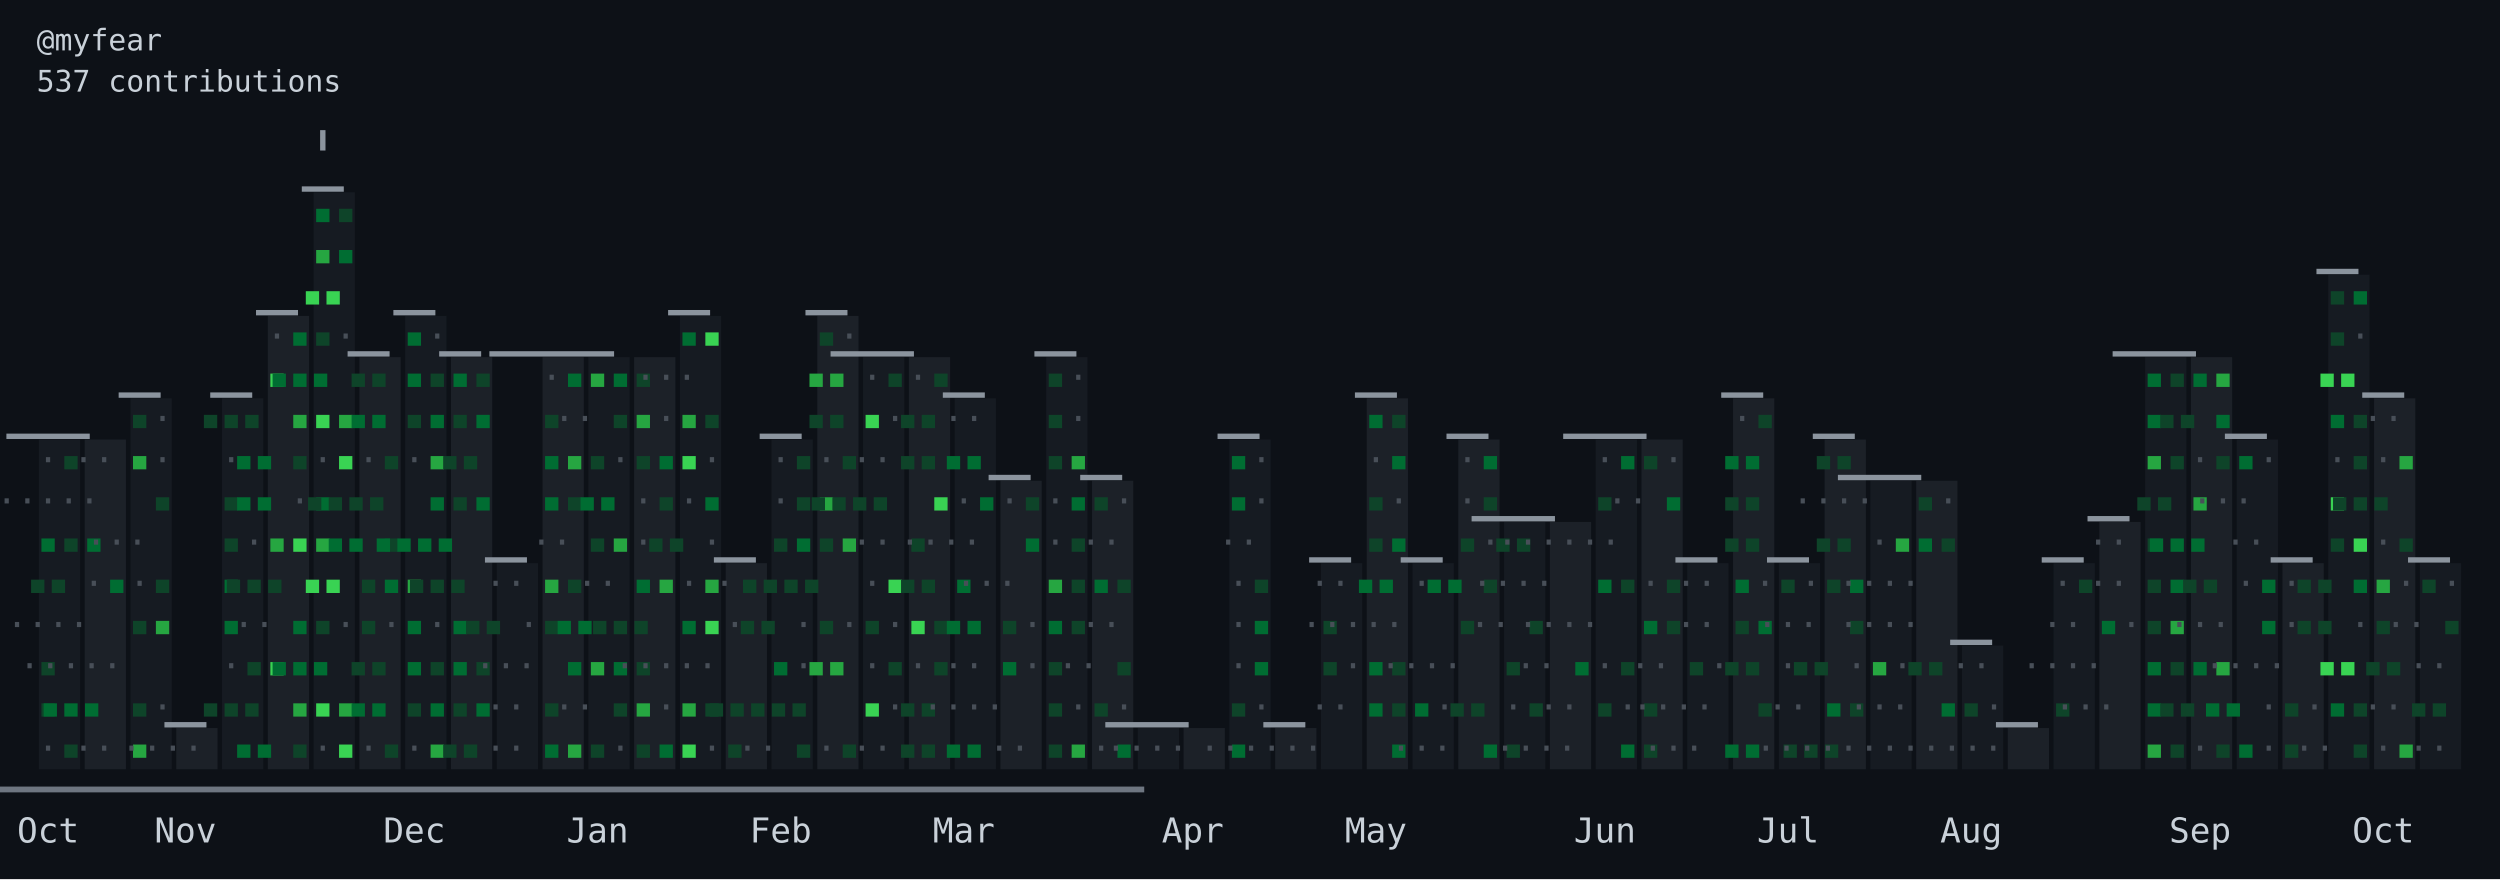
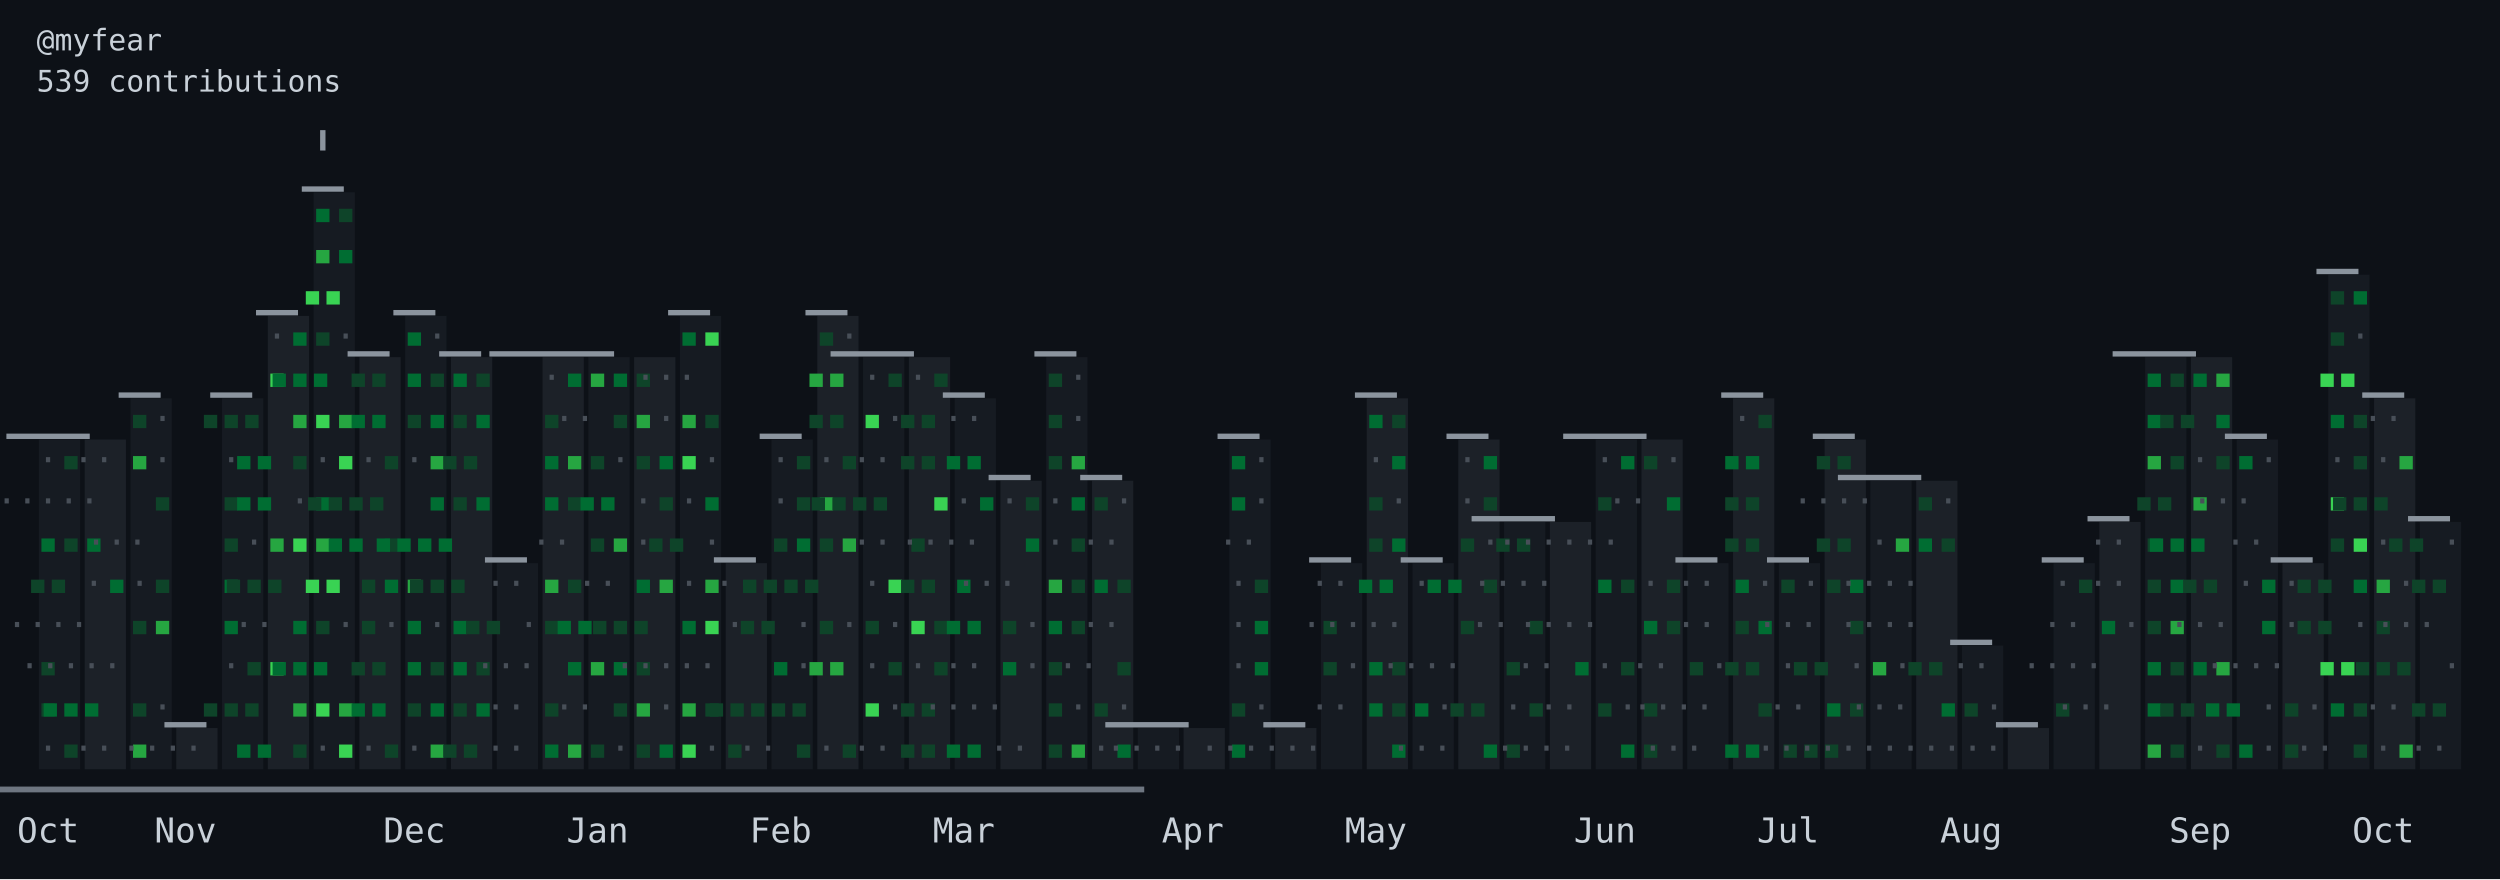
<svg xmlns="http://www.w3.org/2000/svg" width="1092" height="384" viewBox="0 0 1092 384" role="img" aria-labelledby="title desc">
  <rect width="100%" height="100%" fill="#0d1117" />
  <g font-family="ui-monospace, 'SF Mono', Menlo, Consolas, 'DejaVu Sans Mono', monospace" font-size="13" fill="#c9d1d9">
    <text x="16" y="22">@myfear</text>
-     <text x="16" y="40">537 contributions</text>
+     <text x="16" y="40">539 contributions</text>
  </g>
  <rect x="137" y="84" width="18" height="252" fill="#161b22" />
  <rect x="1017" y="120" width="18" height="216" fill="#161b22" />
  <rect x="117" y="138" width="18" height="198" fill="#1c2128" />
  <rect x="177" y="138" width="18" height="198" fill="#161b22" />
  <rect x="297" y="138" width="18" height="198" fill="#161b22" />
  <rect x="357" y="138" width="18" height="198" fill="#1c2128" />
  <rect x="157" y="156" width="18" height="180" fill="#1c2128" />
  <rect x="197" y="156" width="18" height="180" fill="#1c2128" />
  <rect x="237" y="156" width="18" height="180" fill="#1c2128" />
  <rect x="257" y="156" width="18" height="180" fill="#161b22" />
  <rect x="277" y="156" width="18" height="180" fill="#1c2128" />
  <rect x="377" y="156" width="18" height="180" fill="#161b22" />
  <rect x="397" y="156" width="18" height="180" fill="#1c2128" />
  <rect x="457" y="156" width="18" height="180" fill="#161b22" />
  <rect x="937" y="156" width="18" height="180" fill="#161b22" />
  <rect x="957" y="156" width="18" height="180" fill="#1c2128" />
  <rect x="57" y="174" width="18" height="162" fill="#161b22" />
  <rect x="97" y="174" width="18" height="162" fill="#161b22" />
  <rect x="417" y="174" width="18" height="162" fill="#161b22" />
  <rect x="597" y="174" width="18" height="162" fill="#1c2128" />
  <rect x="757" y="174" width="18" height="162" fill="#1c2128" />
  <rect x="1037" y="174" width="18" height="162" fill="#1c2128" />
  <rect x="17" y="192" width="18" height="144" fill="#161b22" />
  <rect x="37" y="192" width="18" height="144" fill="#1c2128" />
  <rect x="337" y="192" width="18" height="144" fill="#161b22" />
  <rect x="537" y="192" width="18" height="144" fill="#161b22" />
  <rect x="637" y="192" width="18" height="144" fill="#1c2128" />
  <rect x="697" y="192" width="18" height="144" fill="#161b22" />
  <rect x="717" y="192" width="18" height="144" fill="#1c2128" />
  <rect x="797" y="192" width="18" height="144" fill="#1c2128" />
  <rect x="977" y="192" width="18" height="144" fill="#161b22" />
  <rect x="437" y="210" width="18" height="126" fill="#1c2128" />
  <rect x="477" y="210" width="18" height="126" fill="#1c2128" />
  <rect x="817" y="210" width="18" height="126" fill="#161b22" />
  <rect x="837" y="210" width="18" height="126" fill="#1c2128" />
  <rect x="657" y="228" width="18" height="108" fill="#161b22" />
  <rect x="677" y="228" width="18" height="108" fill="#1c2128" />
  <rect x="917" y="228" width="18" height="108" fill="#1c2128" />
+   <rect x="1057" y="228" width="18" height="108" fill="#161b22" />
  <rect x="217" y="246" width="18" height="90" fill="#161b22" />
  <rect x="317" y="246" width="18" height="90" fill="#1c2128" />
  <rect x="577" y="246" width="18" height="90" fill="#161b22" />
  <rect x="617" y="246" width="18" height="90" fill="#161b22" />
  <rect x="737" y="246" width="18" height="90" fill="#161b22" />
  <rect x="777" y="246" width="18" height="90" fill="#161b22" />
  <rect x="897" y="246" width="18" height="90" fill="#161b22" />
  <rect x="997" y="246" width="18" height="90" fill="#1c2128" />
-   <rect x="1057" y="246" width="18" height="90" fill="#161b22" />
  <rect x="857" y="282" width="18" height="54" fill="#161b22" />
  <rect x="77" y="318" width="18" height="18" fill="#1c2128" />
  <rect x="497" y="318" width="18" height="18" fill="#161b22" />
  <rect x="517" y="318" width="18" height="18" fill="#1c2128" />
  <rect x="557" y="318" width="18" height="18" fill="#1c2128" />
  <rect x="877" y="318" width="18" height="18" fill="#1c2128" />
  <g font-family="ui-monospace, 'SF Mono', Menlo, Consolas, 'DejaVu Sans Mono', monospace" font-size="15" text-anchor="middle">
    <text x="141" y="62" fill="#8b949e">╻</text>
    <text x="141 151" y="80" fill="#8b949e">▁▁</text>
    <text x="141" y="98" fill="#006d32">▪</text>
    <text x="151" y="98" fill="#0e4429">▪</text>
    <text x="141" y="116" fill="#26a641">▪</text>
    <text x="151" y="116" fill="#006d32">▪</text>
    <text x="1021 1031" y="116" fill="#8b949e">▁▁</text>
    <text x="121 131" y="134" fill="#8b949e">▁▁</text>
    <text x="141 151" y="134" fill="#39d353">▪▪</text>
    <text x="181 191" y="134" fill="#8b949e">▁▁</text>
    <text x="301 311" y="134" fill="#8b949e">▁▁</text>
    <text x="361 371" y="134" fill="#8b949e">▁▁</text>
    <text x="1021" y="134" fill="#0e4429">▪</text>
    <text x="1031" y="134" fill="#006d32">▪</text>
    <text x="121" y="152" fill="#484f58">·</text>
    <text x="131" y="152" fill="#006d32">▪</text>
    <text x="141" y="152" fill="#0e4429">▪</text>
    <text x="151" y="152" fill="#484f58">·</text>
    <text x="161 171" y="152" fill="#8b949e">▁▁</text>
    <text x="181" y="152" fill="#006d32">▪</text>
    <text x="191" y="152" fill="#484f58">·</text>
    <text x="201 211" y="152" fill="#8b949e">▁▁</text>
    <text x="241 251 261 271 281 291" y="152" fill="#8b949e">▁▁▁▁▁▁</text>
    <text x="301" y="152" fill="#006d32">▪</text>
    <text x="311" y="152" fill="#39d353">▪</text>
    <text x="361" y="152" fill="#0e4429">▪</text>
    <text x="371" y="152" fill="#484f58">·</text>
    <text x="381 391 401 411" y="152" fill="#8b949e">▁▁▁▁</text>
    <text x="461 471" y="152" fill="#8b949e">▁▁</text>
    <text x="941 951 961 971" y="152" fill="#8b949e">▁▁▁▁</text>
    <text x="1021" y="152" fill="#0e4429">▪</text>
    <text x="1031" y="152" fill="#484f58">·</text>
    <text x="61 71" y="170" fill="#8b949e">▁▁</text>
    <text x="101 111" y="170" fill="#8b949e">▁▁</text>
    <text x="121" y="170" fill="#39d353">▪</text>
    <text x="131 141 151" y="170" fill="#006d32">▪▪▪</text>
    <text x="161 171" y="170" fill="#0e4429">▪▪</text>
    <text x="181" y="170" fill="#006d32">▪</text>
    <text x="191" y="170" fill="#0e4429">▪</text>
    <text x="201" y="170" fill="#006d32">▪</text>
    <text x="211" y="170" fill="#0e4429">▪</text>
    <text x="241" y="170" fill="#484f58">·</text>
    <text x="251" y="170" fill="#006d32">▪</text>
    <text x="261" y="170" fill="#26a641">▪</text>
    <text x="271" y="170" fill="#006d32">▪</text>
    <text x="281" y="170" fill="#0e4429">▪</text>
    <text x="291 301 311" y="170" fill="#484f58">···</text>
    <text x="361 371" y="170" fill="#26a641">▪▪</text>
    <text x="381" y="170" fill="#484f58">·</text>
    <text x="391" y="170" fill="#0e4429">▪</text>
    <text x="401" y="170" fill="#484f58">·</text>
    <text x="411" y="170" fill="#0e4429">▪</text>
    <text x="421 431" y="170" fill="#8b949e">▁▁</text>
    <text x="461" y="170" fill="#0e4429">▪</text>
    <text x="471" y="170" fill="#484f58">·</text>
    <text x="601 611" y="170" fill="#8b949e">▁▁</text>
    <text x="761 771" y="170" fill="#8b949e">▁▁</text>
    <text x="941" y="170" fill="#006d32">▪</text>
    <text x="951" y="170" fill="#0e4429">▪</text>
    <text x="961" y="170" fill="#006d32">▪</text>
    <text x="971" y="170" fill="#26a641">▪</text>
    <text x="1021 1031" y="170" fill="#39d353">▪▪</text>
    <text x="1041 1051" y="170" fill="#8b949e">▁▁</text>
    <text x="21 31 41 51" y="188" fill="#8b949e">▁▁▁▁</text>
    <text x="61" y="188" fill="#0e4429">▪</text>
    <text x="71" y="188" fill="#484f58">·</text>
    <text x="101 111 121" y="188" fill="#0e4429">▪▪▪</text>
    <text x="131" y="188" fill="#26a641">▪</text>
    <text x="141" y="188" fill="#39d353">▪</text>
    <text x="151" y="188" fill="#26a641">▪</text>
    <text x="161 171" y="188" fill="#006d32">▪▪</text>
    <text x="181" y="188" fill="#0e4429">▪</text>
    <text x="191" y="188" fill="#006d32">▪</text>
    <text x="201" y="188" fill="#0e4429">▪</text>
    <text x="211" y="188" fill="#006d32">▪</text>
    <text x="241" y="188" fill="#0e4429">▪</text>
    <text x="251 261" y="188" fill="#484f58">··</text>
    <text x="271" y="188" fill="#0e4429">▪</text>
    <text x="281" y="188" fill="#26a641">▪</text>
    <text x="291" y="188" fill="#484f58">·</text>
    <text x="301" y="188" fill="#26a641">▪</text>
    <text x="311" y="188" fill="#0e4429">▪</text>
    <text x="341 351" y="188" fill="#8b949e">▁▁</text>
    <text x="361 371" y="188" fill="#0e4429">▪▪</text>
    <text x="381" y="188" fill="#39d353">▪</text>
    <text x="391" y="188" fill="#484f58">·</text>
    <text x="401 411" y="188" fill="#0e4429">▪▪</text>
    <text x="421 431" y="188" fill="#484f58">··</text>
    <text x="461" y="188" fill="#0e4429">▪</text>
    <text x="471" y="188" fill="#484f58">·</text>
    <text x="541 551" y="188" fill="#8b949e">▁▁</text>
    <text x="601" y="188" fill="#006d32">▪</text>
    <text x="611" y="188" fill="#0e4429">▪</text>
    <text x="641 651" y="188" fill="#8b949e">▁▁</text>
    <text x="701 711 721 731" y="188" fill="#8b949e">▁▁▁▁</text>
    <text x="761" y="188" fill="#484f58">·</text>
    <text x="771" y="188" fill="#0e4429">▪</text>
    <text x="801 811" y="188" fill="#8b949e">▁▁</text>
    <text x="941" y="188" fill="#006d32">▪</text>
    <text x="951 961" y="188" fill="#0e4429">▪▪</text>
    <text x="971" y="188" fill="#006d32">▪</text>
    <text x="981 991" y="188" fill="#8b949e">▁▁</text>
    <text x="1021" y="188" fill="#006d32">▪</text>
    <text x="1031" y="188" fill="#0e4429">▪</text>
    <text x="1041 1051" y="188" fill="#484f58">··</text>
    <text x="21" y="206" fill="#484f58">·</text>
    <text x="31" y="206" fill="#0e4429">▪</text>
    <text x="41 51" y="206" fill="#484f58">··</text>
    <text x="61" y="206" fill="#26a641">▪</text>
    <text x="71" y="206" fill="#484f58">·</text>
    <text x="101" y="206" fill="#484f58">·</text>
    <text x="111 121" y="206" fill="#006d32">▪▪</text>
    <text x="131" y="206" fill="#0e4429">▪</text>
    <text x="141" y="206" fill="#484f58">·</text>
    <text x="151" y="206" fill="#39d353">▪</text>
    <text x="161" y="206" fill="#484f58">·</text>
    <text x="171" y="206" fill="#0e4429">▪</text>
    <text x="181" y="206" fill="#484f58">·</text>
    <text x="191" y="206" fill="#26a641">▪</text>
    <text x="201 211" y="206" fill="#0e4429">▪▪</text>
    <text x="241" y="206" fill="#006d32">▪</text>
    <text x="251" y="206" fill="#26a641">▪</text>
    <text x="261" y="206" fill="#0e4429">▪</text>
    <text x="271" y="206" fill="#484f58">·</text>
    <text x="281" y="206" fill="#0e4429">▪</text>
    <text x="291" y="206" fill="#006d32">▪</text>
    <text x="301" y="206" fill="#39d353">▪</text>
    <text x="311" y="206" fill="#484f58">·</text>
    <text x="341" y="206" fill="#484f58">·</text>
    <text x="351" y="206" fill="#0e4429">▪</text>
    <text x="361" y="206" fill="#484f58">·</text>
    <text x="371" y="206" fill="#0e4429">▪</text>
    <text x="381 391" y="206" fill="#484f58">··</text>
    <text x="401 411" y="206" fill="#0e4429">▪▪</text>
    <text x="421 431" y="206" fill="#006d32">▪▪</text>
    <text x="441 451" y="206" fill="#8b949e">▁▁</text>
    <text x="461" y="206" fill="#0e4429">▪</text>
    <text x="471" y="206" fill="#26a641">▪</text>
    <text x="481 491" y="206" fill="#8b949e">▁▁</text>
    <text x="541" y="206" fill="#006d32">▪</text>
    <text x="551" y="206" fill="#484f58">·</text>
    <text x="601" y="206" fill="#484f58">·</text>
    <text x="611" y="206" fill="#006d32">▪</text>
    <text x="641" y="206" fill="#484f58">·</text>
    <text x="651" y="206" fill="#006d32">▪</text>
    <text x="701" y="206" fill="#484f58">·</text>
    <text x="711" y="206" fill="#006d32">▪</text>
    <text x="721" y="206" fill="#0e4429">▪</text>
    <text x="731" y="206" fill="#484f58">·</text>
    <text x="761 771" y="206" fill="#006d32">▪▪</text>
    <text x="801 811" y="206" fill="#0e4429">▪▪</text>
    <text x="821 831 841 851" y="206" fill="#8b949e">▁▁▁▁</text>
    <text x="941" y="206" fill="#26a641">▪</text>
    <text x="951" y="206" fill="#0e4429">▪</text>
    <text x="961" y="206" fill="#484f58">·</text>
    <text x="971" y="206" fill="#0e4429">▪</text>
    <text x="981" y="206" fill="#006d32">▪</text>
    <text x="991" y="206" fill="#484f58">·</text>
    <text x="1021" y="206" fill="#484f58">·</text>
    <text x="1031" y="206" fill="#0e4429">▪</text>
    <text x="1041" y="206" fill="#484f58">·</text>
    <text x="1051" y="206" fill="#26a641">▪</text>
    <text x="21 31 41 51 61" y="224" fill="#484f58">·····</text>
    <text x="71" y="224" fill="#0e4429">▪</text>
    <text x="101" y="224" fill="#0e4429">▪</text>
    <text x="111 121" y="224" fill="#006d32">▪▪</text>
    <text x="131" y="224" fill="#484f58">·</text>
    <text x="141" y="224" fill="#006d32">▪</text>
    <text x="151 161 171 181" y="224" fill="#0e4429">▪▪▪▪</text>
    <text x="191" y="224" fill="#006d32">▪</text>
    <text x="201" y="224" fill="#0e4429">▪</text>
    <text x="211" y="224" fill="#006d32">▪</text>
    <text x="241" y="224" fill="#006d32">▪</text>
    <text x="251" y="224" fill="#0e4429">▪</text>
    <text x="261 271" y="224" fill="#006d32">▪▪</text>
    <text x="281" y="224" fill="#484f58">·</text>
    <text x="291" y="224" fill="#0e4429">▪</text>
    <text x="301" y="224" fill="#484f58">·</text>
    <text x="311" y="224" fill="#006d32">▪</text>
    <text x="341" y="224" fill="#484f58">·</text>
    <text x="351" y="224" fill="#0e4429">▪</text>
    <text x="361" y="224" fill="#26a641">▪</text>
    <text x="371 381 391 401" y="224" fill="#0e4429">▪▪▪▪</text>
    <text x="411" y="224" fill="#39d353">▪</text>
    <text x="421" y="224" fill="#484f58">·</text>
    <text x="431" y="224" fill="#006d32">▪</text>
    <text x="441" y="224" fill="#484f58">·</text>
    <text x="451" y="224" fill="#0e4429">▪</text>
    <text x="461" y="224" fill="#484f58">·</text>
    <text x="471" y="224" fill="#006d32">▪</text>
    <text x="481" y="224" fill="#0e4429">▪</text>
    <text x="491" y="224" fill="#484f58">·</text>
    <text x="541" y="224" fill="#006d32">▪</text>
    <text x="551" y="224" fill="#484f58">·</text>
    <text x="601" y="224" fill="#0e4429">▪</text>
    <text x="611" y="224" fill="#484f58">·</text>
    <text x="641" y="224" fill="#484f58">·</text>
    <text x="651" y="224" fill="#0e4429">▪</text>
    <text x="661 671 681 691" y="224" fill="#8b949e">▁▁▁▁</text>
    <text x="701" y="224" fill="#0e4429">▪</text>
    <text x="711 721" y="224" fill="#484f58">··</text>
    <text x="731" y="224" fill="#006d32">▪</text>
    <text x="761 771" y="224" fill="#0e4429">▪▪</text>
    <text x="801 811 821 831" y="224" fill="#484f58">····</text>
    <text x="841" y="224" fill="#0e4429">▪</text>
    <text x="851" y="224" fill="#484f58">·</text>
    <text x="921 931" y="224" fill="#8b949e">▁▁</text>
    <text x="941 951" y="224" fill="#0e4429">▪▪</text>
    <text x="961" y="224" fill="#26a641">▪</text>
    <text x="971 981 991" y="224" fill="#484f58">···</text>
    <text x="1021" y="224" fill="#39d353">▪</text>
    <text x="1031 1041 1051" y="224" fill="#0e4429">▪▪▪</text>
+     <text x="1061 1071" y="224" fill="#8b949e">▁▁</text>
    <text x="21" y="242" fill="#006d32">▪</text>
    <text x="31" y="242" fill="#0e4429">▪</text>
    <text x="41" y="242" fill="#006d32">▪</text>
    <text x="51 61 71" y="242" fill="#484f58">···</text>
    <text x="101" y="242" fill="#0e4429">▪</text>
    <text x="111" y="242" fill="#484f58">·</text>
    <text x="121" y="242" fill="#26a641">▪</text>
    <text x="131" y="242" fill="#39d353">▪</text>
    <text x="141" y="242" fill="#26a641">▪</text>
    <text x="151 161" y="242" fill="#006d32">▪▪</text>
    <text x="171" y="242" fill="#0e4429">▪</text>
    <text x="181 191 201 211" y="242" fill="#006d32">▪▪▪▪</text>
    <text x="221 231" y="242" fill="#8b949e">▁▁</text>
    <text x="241 251" y="242" fill="#484f58">··</text>
    <text x="261" y="242" fill="#0e4429">▪</text>
    <text x="271" y="242" fill="#26a641">▪</text>
    <text x="281" y="242" fill="#484f58">·</text>
    <text x="291 301" y="242" fill="#0e4429">▪▪</text>
    <text x="311" y="242" fill="#484f58">·</text>
    <text x="321 331" y="242" fill="#8b949e">▁▁</text>
    <text x="341" y="242" fill="#0e4429">▪</text>
    <text x="351" y="242" fill="#006d32">▪</text>
    <text x="361" y="242" fill="#0e4429">▪</text>
    <text x="371" y="242" fill="#26a641">▪</text>
    <text x="381 391" y="242" fill="#484f58">··</text>
    <text x="401" y="242" fill="#0e4429">▪</text>
    <text x="411 421 431 441" y="242" fill="#484f58">····</text>
    <text x="451" y="242" fill="#006d32">▪</text>
    <text x="461" y="242" fill="#484f58">·</text>
    <text x="471" y="242" fill="#0e4429">▪</text>
    <text x="481 491" y="242" fill="#484f58">··</text>
    <text x="541 551" y="242" fill="#484f58">··</text>
    <text x="581 591" y="242" fill="#8b949e">▁▁</text>
    <text x="601" y="242" fill="#0e4429">▪</text>
    <text x="611" y="242" fill="#006d32">▪</text>
    <text x="621 631" y="242" fill="#8b949e">▁▁</text>
    <text x="641" y="242" fill="#0e4429">▪</text>
    <text x="651" y="242" fill="#484f58">·</text>
    <text x="661 671" y="242" fill="#0e4429">▪▪</text>
    <text x="681 691 701 711 721 731" y="242" fill="#484f58">······</text>
    <text x="741 751" y="242" fill="#8b949e">▁▁</text>
    <text x="761 771" y="242" fill="#0e4429">▪▪</text>
    <text x="781 791" y="242" fill="#8b949e">▁▁</text>
    <text x="801 811" y="242" fill="#0e4429">▪▪</text>
    <text x="821" y="242" fill="#484f58">·</text>
    <text x="831" y="242" fill="#26a641">▪</text>
    <text x="841" y="242" fill="#006d32">▪</text>
    <text x="851" y="242" fill="#0e4429">▪</text>
    <text x="901 911" y="242" fill="#8b949e">▁▁</text>
    <text x="921 931" y="242" fill="#484f58">··</text>
    <text x="941" y="242" fill="#0e4429">▪</text>
    <text x="951 961 971" y="242" fill="#006d32">▪▪▪</text>
    <text x="981 991" y="242" fill="#484f58">··</text>
    <text x="1001 1011" y="242" fill="#8b949e">▁▁</text>
    <text x="1021" y="242" fill="#0e4429">▪</text>
    <text x="1031" y="242" fill="#39d353">▪</text>
    <text x="1041" y="242" fill="#484f58">·</text>
-     <text x="1051" y="242" fill="#0e4429">▪</text>
-     <text x="1061 1071" y="242" fill="#8b949e">▁▁</text>
+     <text x="1051 1061" y="242" fill="#0e4429">▪▪</text>
+     <text x="1071" y="242" fill="#484f58">·</text>
    <text x="21 31" y="260" fill="#0e4429">▪▪</text>
    <text x="41" y="260" fill="#484f58">·</text>
    <text x="51" y="260" fill="#006d32">▪</text>
    <text x="61" y="260" fill="#484f58">·</text>
    <text x="71" y="260" fill="#0e4429">▪</text>
    <text x="101" y="260" fill="#006d32">▪</text>
    <text x="111 121 131" y="260" fill="#0e4429">▪▪▪</text>
    <text x="141 151" y="260" fill="#39d353">▪▪</text>
    <text x="161" y="260" fill="#0e4429">▪</text>
    <text x="171" y="260" fill="#006d32">▪</text>
    <text x="181" y="260" fill="#26a641">▪</text>
    <text x="191 201 211" y="260" fill="#0e4429">▪▪▪</text>
    <text x="221 231" y="260" fill="#484f58">··</text>
    <text x="241" y="260" fill="#26a641">▪</text>
    <text x="251" y="260" fill="#0e4429">▪</text>
    <text x="261 271" y="260" fill="#484f58">··</text>
    <text x="281" y="260" fill="#006d32">▪</text>
    <text x="291" y="260" fill="#26a641">▪</text>
    <text x="301" y="260" fill="#484f58">·</text>
    <text x="311" y="260" fill="#26a641">▪</text>
    <text x="321 331" y="260" fill="#484f58">··</text>
    <text x="341 351 361 371" y="260" fill="#0e4429">▪▪▪▪</text>
    <text x="381" y="260" fill="#484f58">·</text>
    <text x="391" y="260" fill="#39d353">▪</text>
    <text x="401 411" y="260" fill="#0e4429">▪▪</text>
    <text x="421" y="260" fill="#006d32">▪</text>
    <text x="431 441 451" y="260" fill="#484f58">···</text>
    <text x="461" y="260" fill="#26a641">▪</text>
    <text x="471" y="260" fill="#0e4429">▪</text>
    <text x="481" y="260" fill="#006d32">▪</text>
    <text x="491" y="260" fill="#0e4429">▪</text>
    <text x="541" y="260" fill="#484f58">·</text>
    <text x="551" y="260" fill="#0e4429">▪</text>
    <text x="581 591" y="260" fill="#484f58">··</text>
    <text x="601 611" y="260" fill="#006d32">▪▪</text>
    <text x="621" y="260" fill="#484f58">·</text>
    <text x="631 641" y="260" fill="#006d32">▪▪</text>
    <text x="651" y="260" fill="#0e4429">▪</text>
    <text x="661 671 681 691" y="260" fill="#484f58">····</text>
    <text x="701" y="260" fill="#006d32">▪</text>
    <text x="711" y="260" fill="#0e4429">▪</text>
    <text x="721" y="260" fill="#484f58">·</text>
    <text x="731" y="260" fill="#0e4429">▪</text>
    <text x="741 751" y="260" fill="#484f58">··</text>
    <text x="761" y="260" fill="#006d32">▪</text>
    <text x="771" y="260" fill="#484f58">·</text>
    <text x="781" y="260" fill="#0e4429">▪</text>
    <text x="791" y="260" fill="#484f58">·</text>
    <text x="801" y="260" fill="#0e4429">▪</text>
    <text x="811" y="260" fill="#006d32">▪</text>
    <text x="821 831 841 851" y="260" fill="#484f58">····</text>
    <text x="901" y="260" fill="#484f58">·</text>
    <text x="911" y="260" fill="#0e4429">▪</text>
    <text x="921 931" y="260" fill="#484f58">··</text>
    <text x="941" y="260" fill="#0e4429">▪</text>
    <text x="951" y="260" fill="#006d32">▪</text>
    <text x="961 971" y="260" fill="#0e4429">▪▪</text>
    <text x="981" y="260" fill="#484f58">·</text>
    <text x="991" y="260" fill="#006d32">▪</text>
    <text x="1001" y="260" fill="#484f58">·</text>
    <text x="1011 1021" y="260" fill="#0e4429">▪▪</text>
    <text x="1031" y="260" fill="#006d32">▪</text>
    <text x="1041" y="260" fill="#26a641">▪</text>
    <text x="1051" y="260" fill="#484f58">·</text>
-     <text x="1061" y="260" fill="#0e4429">▪</text>
-     <text x="1071" y="260" fill="#484f58">·</text>
+     <text x="1061 1071" y="260" fill="#0e4429">▪▪</text>
    <text x="21 31 41 51" y="278" fill="#484f58">····</text>
    <text x="61" y="278" fill="#0e4429">▪</text>
    <text x="71" y="278" fill="#26a641">▪</text>
    <text x="101" y="278" fill="#006d32">▪</text>
    <text x="111 121" y="278" fill="#484f58">··</text>
    <text x="131" y="278" fill="#006d32">▪</text>
    <text x="141" y="278" fill="#0e4429">▪</text>
    <text x="151" y="278" fill="#484f58">·</text>
    <text x="161" y="278" fill="#0e4429">▪</text>
    <text x="171" y="278" fill="#484f58">·</text>
    <text x="181" y="278" fill="#006d32">▪</text>
    <text x="191" y="278" fill="#484f58">·</text>
    <text x="201" y="278" fill="#006d32">▪</text>
    <text x="211 221" y="278" fill="#0e4429">▪▪</text>
    <text x="231" y="278" fill="#484f58">·</text>
    <text x="241" y="278" fill="#0e4429">▪</text>
    <text x="251 261" y="278" fill="#006d32">▪▪</text>
    <text x="271 281 291" y="278" fill="#0e4429">▪▪▪</text>
    <text x="301" y="278" fill="#006d32">▪</text>
    <text x="311" y="278" fill="#39d353">▪</text>
    <text x="321" y="278" fill="#484f58">·</text>
    <text x="331 341" y="278" fill="#0e4429">▪▪</text>
    <text x="351" y="278" fill="#484f58">·</text>
    <text x="361" y="278" fill="#0e4429">▪</text>
    <text x="371" y="278" fill="#484f58">·</text>
    <text x="381" y="278" fill="#0e4429">▪</text>
    <text x="391" y="278" fill="#484f58">·</text>
    <text x="401" y="278" fill="#39d353">▪</text>
    <text x="411" y="278" fill="#0e4429">▪</text>
    <text x="421 431" y="278" fill="#006d32">▪▪</text>
    <text x="441" y="278" fill="#0e4429">▪</text>
    <text x="451" y="278" fill="#484f58">·</text>
    <text x="461" y="278" fill="#006d32">▪</text>
    <text x="471" y="278" fill="#0e4429">▪</text>
    <text x="481 491" y="278" fill="#484f58">··</text>
    <text x="541" y="278" fill="#484f58">·</text>
    <text x="551" y="278" fill="#006d32">▪</text>
    <text x="581" y="278" fill="#0e4429">▪</text>
    <text x="591 601 611 621 631" y="278" fill="#484f58">·····</text>
    <text x="641" y="278" fill="#0e4429">▪</text>
    <text x="651 661" y="278" fill="#484f58">··</text>
    <text x="671" y="278" fill="#0e4429">▪</text>
    <text x="681 691 701 711" y="278" fill="#484f58">····</text>
    <text x="721" y="278" fill="#006d32">▪</text>
    <text x="731" y="278" fill="#0e4429">▪</text>
    <text x="741 751" y="278" fill="#484f58">··</text>
    <text x="761" y="278" fill="#0e4429">▪</text>
    <text x="771" y="278" fill="#006d32">▪</text>
    <text x="781 791 801" y="278" fill="#484f58">···</text>
    <text x="811" y="278" fill="#0e4429">▪</text>
    <text x="821 831 841 851" y="278" fill="#484f58">····</text>
    <text x="861 871" y="278" fill="#8b949e">▁▁</text>
    <text x="901 911" y="278" fill="#484f58">··</text>
    <text x="921" y="278" fill="#006d32">▪</text>
    <text x="931" y="278" fill="#484f58">·</text>
    <text x="941" y="278" fill="#0e4429">▪</text>
    <text x="951" y="278" fill="#26a641">▪</text>
    <text x="961 971 981" y="278" fill="#484f58">···</text>
    <text x="991" y="278" fill="#006d32">▪</text>
    <text x="1001" y="278" fill="#484f58">·</text>
    <text x="1011 1021" y="278" fill="#0e4429">▪▪</text>
    <text x="1031" y="278" fill="#484f58">·</text>
    <text x="1041" y="278" fill="#0e4429">▪</text>
-     <text x="1051 1061" y="278" fill="#484f58">··</text>
-     <text x="1071" y="278" fill="#0e4429">▪</text>
+     <text x="1051 1061 1071" y="278" fill="#484f58">···</text>
    <text x="21" y="296" fill="#0e4429">▪</text>
    <text x="31 41 51 61 71" y="296" fill="#484f58">·····</text>
    <text x="101" y="296" fill="#484f58">·</text>
    <text x="111" y="296" fill="#0e4429">▪</text>
    <text x="121" y="296" fill="#39d353">▪</text>
    <text x="131 141 151" y="296" fill="#006d32">▪▪▪</text>
    <text x="161 171" y="296" fill="#0e4429">▪▪</text>
    <text x="181" y="296" fill="#006d32">▪</text>
    <text x="191" y="296" fill="#0e4429">▪</text>
    <text x="201" y="296" fill="#006d32">▪</text>
    <text x="211" y="296" fill="#0e4429">▪</text>
    <text x="221 231 241" y="296" fill="#484f58">···</text>
    <text x="251" y="296" fill="#006d32">▪</text>
    <text x="261" y="296" fill="#26a641">▪</text>
    <text x="271" y="296" fill="#006d32">▪</text>
    <text x="281" y="296" fill="#0e4429">▪</text>
    <text x="291 301 311 321 331" y="296" fill="#484f58">·····</text>
    <text x="341" y="296" fill="#006d32">▪</text>
    <text x="351" y="296" fill="#484f58">·</text>
    <text x="361 371" y="296" fill="#26a641">▪▪</text>
    <text x="381" y="296" fill="#484f58">·</text>
    <text x="391" y="296" fill="#0e4429">▪</text>
    <text x="401" y="296" fill="#484f58">·</text>
    <text x="411" y="296" fill="#0e4429">▪</text>
    <text x="421 431" y="296" fill="#484f58">··</text>
    <text x="441" y="296" fill="#006d32">▪</text>
    <text x="451" y="296" fill="#484f58">·</text>
    <text x="461" y="296" fill="#0e4429">▪</text>
    <text x="471 481" y="296" fill="#484f58">··</text>
    <text x="491" y="296" fill="#0e4429">▪</text>
    <text x="541" y="296" fill="#484f58">·</text>
    <text x="551" y="296" fill="#006d32">▪</text>
    <text x="581" y="296" fill="#0e4429">▪</text>
    <text x="591" y="296" fill="#484f58">·</text>
    <text x="601" y="296" fill="#006d32">▪</text>
    <text x="611" y="296" fill="#0e4429">▪</text>
    <text x="621 631 641 651" y="296" fill="#484f58">····</text>
    <text x="661" y="296" fill="#0e4429">▪</text>
    <text x="671 681" y="296" fill="#484f58">··</text>
    <text x="691" y="296" fill="#006d32">▪</text>
    <text x="701" y="296" fill="#484f58">·</text>
    <text x="711" y="296" fill="#0e4429">▪</text>
    <text x="721 731" y="296" fill="#484f58">··</text>
    <text x="741" y="296" fill="#0e4429">▪</text>
    <text x="751" y="296" fill="#484f58">·</text>
    <text x="761 771" y="296" fill="#0e4429">▪▪</text>
    <text x="781" y="296" fill="#484f58">·</text>
    <text x="791 801" y="296" fill="#0e4429">▪▪</text>
    <text x="811" y="296" fill="#484f58">·</text>
    <text x="821" y="296" fill="#26a641">▪</text>
    <text x="831" y="296" fill="#484f58">·</text>
    <text x="841 851" y="296" fill="#0e4429">▪▪</text>
    <text x="861 871" y="296" fill="#484f58">··</text>
    <text x="901 911 921 931" y="296" fill="#484f58">····</text>
    <text x="941" y="296" fill="#006d32">▪</text>
    <text x="951" y="296" fill="#0e4429">▪</text>
    <text x="961" y="296" fill="#006d32">▪</text>
    <text x="971" y="296" fill="#26a641">▪</text>
    <text x="981 991 1001 1011" y="296" fill="#484f58">····</text>
    <text x="1021 1031" y="296" fill="#39d353">▪▪</text>
-     <text x="1041 1051" y="296" fill="#0e4429">▪▪</text>
-     <text x="1061 1071" y="296" fill="#484f58">··</text>
+     <text x="1041 1051 1061" y="296" fill="#0e4429">▪▪▪</text>
+     <text x="1071" y="296" fill="#484f58">·</text>
    <text x="21" y="314" fill="#0e4429">▪</text>
    <text x="31 41 51" y="314" fill="#006d32">▪▪▪</text>
    <text x="61" y="314" fill="#0e4429">▪</text>
    <text x="71" y="314" fill="#484f58">·</text>
    <text x="81 91" y="314" fill="#8b949e">▁▁</text>
    <text x="101 111 121" y="314" fill="#0e4429">▪▪▪</text>
    <text x="131" y="314" fill="#26a641">▪</text>
    <text x="141" y="314" fill="#39d353">▪</text>
    <text x="151" y="314" fill="#26a641">▪</text>
    <text x="161 171" y="314" fill="#006d32">▪▪</text>
    <text x="181" y="314" fill="#0e4429">▪</text>
    <text x="191" y="314" fill="#006d32">▪</text>
    <text x="201" y="314" fill="#0e4429">▪</text>
    <text x="211" y="314" fill="#006d32">▪</text>
    <text x="221 231" y="314" fill="#484f58">··</text>
    <text x="241" y="314" fill="#0e4429">▪</text>
    <text x="251 261" y="314" fill="#484f58">··</text>
    <text x="271" y="314" fill="#0e4429">▪</text>
    <text x="281" y="314" fill="#26a641">▪</text>
    <text x="291" y="314" fill="#484f58">·</text>
    <text x="301" y="314" fill="#26a641">▪</text>
    <text x="311" y="314" fill="#0e4429">▪</text>
    <text x="321" y="314" fill="#484f58">·</text>
    <text x="331 341 351 361 371" y="314" fill="#0e4429">▪▪▪▪▪</text>
    <text x="381" y="314" fill="#39d353">▪</text>
    <text x="391" y="314" fill="#484f58">·</text>
    <text x="401 411" y="314" fill="#0e4429">▪▪</text>
    <text x="421 431 441 451" y="314" fill="#484f58">····</text>
    <text x="461" y="314" fill="#0e4429">▪</text>
    <text x="471" y="314" fill="#484f58">·</text>
    <text x="481" y="314" fill="#0e4429">▪</text>
    <text x="491" y="314" fill="#484f58">·</text>
    <text x="501 511 521 531" y="314" fill="#8b949e">▁▁▁▁</text>
    <text x="541" y="314" fill="#0e4429">▪</text>
    <text x="551" y="314" fill="#484f58">·</text>
    <text x="561 571" y="314" fill="#8b949e">▁▁</text>
    <text x="581 591" y="314" fill="#484f58">··</text>
    <text x="601" y="314" fill="#006d32">▪</text>
    <text x="611" y="314" fill="#0e4429">▪</text>
    <text x="621" y="314" fill="#006d32">▪</text>
    <text x="631" y="314" fill="#484f58">·</text>
    <text x="641 651" y="314" fill="#0e4429">▪▪</text>
    <text x="661" y="314" fill="#484f58">·</text>
    <text x="671" y="314" fill="#0e4429">▪</text>
    <text x="681 691" y="314" fill="#484f58">··</text>
    <text x="701" y="314" fill="#0e4429">▪</text>
    <text x="711" y="314" fill="#484f58">·</text>
    <text x="721" y="314" fill="#0e4429">▪</text>
    <text x="731 741 751 761" y="314" fill="#484f58">····</text>
    <text x="771" y="314" fill="#0e4429">▪</text>
    <text x="781 791" y="314" fill="#484f58">··</text>
    <text x="801" y="314" fill="#006d32">▪</text>
    <text x="811" y="314" fill="#0e4429">▪</text>
    <text x="821 831 841" y="314" fill="#484f58">···</text>
    <text x="851" y="314" fill="#006d32">▪</text>
    <text x="861" y="314" fill="#0e4429">▪</text>
    <text x="871" y="314" fill="#484f58">·</text>
    <text x="881 891" y="314" fill="#8b949e">▁▁</text>
    <text x="901" y="314" fill="#0e4429">▪</text>
    <text x="911 921 931" y="314" fill="#484f58">···</text>
    <text x="941" y="314" fill="#006d32">▪</text>
    <text x="951 961" y="314" fill="#0e4429">▪▪</text>
    <text x="971 981" y="314" fill="#006d32">▪▪</text>
    <text x="991" y="314" fill="#484f58">·</text>
    <text x="1001" y="314" fill="#0e4429">▪</text>
    <text x="1011" y="314" fill="#484f58">·</text>
    <text x="1021" y="314" fill="#006d32">▪</text>
    <text x="1031" y="314" fill="#0e4429">▪</text>
    <text x="1041 1051" y="314" fill="#484f58">··</text>
    <text x="1061 1071" y="314" fill="#0e4429">▪▪</text>
    <text x="21" y="332" fill="#484f58">·</text>
    <text x="31" y="332" fill="#0e4429">▪</text>
    <text x="41 51" y="332" fill="#484f58">··</text>
    <text x="61" y="332" fill="#26a641">▪</text>
    <text x="71 81 91 101" y="332" fill="#484f58">····</text>
    <text x="111 121" y="332" fill="#006d32">▪▪</text>
    <text x="131" y="332" fill="#0e4429">▪</text>
    <text x="141" y="332" fill="#484f58">·</text>
    <text x="151" y="332" fill="#39d353">▪</text>
    <text x="161" y="332" fill="#484f58">·</text>
    <text x="171" y="332" fill="#0e4429">▪</text>
    <text x="181" y="332" fill="#484f58">·</text>
    <text x="191" y="332" fill="#26a641">▪</text>
    <text x="201 211" y="332" fill="#0e4429">▪▪</text>
    <text x="221 231" y="332" fill="#484f58">··</text>
    <text x="241" y="332" fill="#006d32">▪</text>
    <text x="251" y="332" fill="#26a641">▪</text>
    <text x="261" y="332" fill="#0e4429">▪</text>
    <text x="271" y="332" fill="#484f58">·</text>
    <text x="281" y="332" fill="#0e4429">▪</text>
    <text x="291" y="332" fill="#006d32">▪</text>
    <text x="301" y="332" fill="#39d353">▪</text>
    <text x="311" y="332" fill="#484f58">·</text>
    <text x="321" y="332" fill="#0e4429">▪</text>
    <text x="331 341" y="332" fill="#484f58">··</text>
    <text x="351" y="332" fill="#0e4429">▪</text>
    <text x="361" y="332" fill="#484f58">·</text>
    <text x="371" y="332" fill="#0e4429">▪</text>
    <text x="381 391" y="332" fill="#484f58">··</text>
    <text x="401 411" y="332" fill="#0e4429">▪▪</text>
    <text x="421 431" y="332" fill="#006d32">▪▪</text>
    <text x="441 451" y="332" fill="#484f58">··</text>
    <text x="461" y="332" fill="#0e4429">▪</text>
    <text x="471" y="332" fill="#26a641">▪</text>
    <text x="481" y="332" fill="#484f58">·</text>
    <text x="491" y="332" fill="#006d32">▪</text>
    <text x="501 511 521 531" y="332" fill="#484f58">····</text>
    <text x="541" y="332" fill="#006d32">▪</text>
    <text x="551 561 571 581 591 601" y="332" fill="#484f58">······</text>
    <text x="611" y="332" fill="#006d32">▪</text>
    <text x="621 631 641" y="332" fill="#484f58">···</text>
    <text x="651" y="332" fill="#006d32">▪</text>
    <text x="661" y="332" fill="#0e4429">▪</text>
    <text x="671 681 691 701" y="332" fill="#484f58">····</text>
    <text x="711" y="332" fill="#006d32">▪</text>
    <text x="721" y="332" fill="#0e4429">▪</text>
    <text x="731 741 751" y="332" fill="#484f58">···</text>
    <text x="761 771" y="332" fill="#006d32">▪▪</text>
    <text x="781" y="332" fill="#484f58">·</text>
    <text x="791 801 811" y="332" fill="#0e4429">▪▪▪</text>
    <text x="821 831 841 851 861 871 881 891 901 911 921 931" y="332" fill="#484f58">············</text>
    <text x="941" y="332" fill="#26a641">▪</text>
    <text x="951" y="332" fill="#0e4429">▪</text>
    <text x="961" y="332" fill="#484f58">·</text>
    <text x="971" y="332" fill="#0e4429">▪</text>
    <text x="981" y="332" fill="#006d32">▪</text>
    <text x="991" y="332" fill="#484f58">·</text>
    <text x="1001" y="332" fill="#0e4429">▪</text>
    <text x="1011 1021" y="332" fill="#484f58">··</text>
    <text x="1031" y="332" fill="#0e4429">▪</text>
    <text x="1041" y="332" fill="#484f58">·</text>
    <text x="1051" y="332" fill="#26a641">▪</text>
    <text x="1061 1071" y="332" fill="#484f58">··</text>
    <text x="21 31 41 51 61 71 81 91 101 111 121 131 141 151 161 171 181 191 201 211 221 231 241 251 261 271 281 291 301 311 321 331 341 351 361 371 381 391 401 411 421 431 441 451 461 471 481 491 501 511 521 531 541 551 561 571 581 591 601 611 621 631 641 651 661 671 681 691 701 711 721 731 741 751 761 771 781 791 801 811 821 831 841 851 861 871 881 891 901 911 921 931 941 951 961 971 981 991 1001 1011 1021 1031 1041 1051 1061 1071" y="350" fill="#6e7681">━━━━━━━━━━━━━━━━━━━━━━━━━━━━━━━━━━━━━━━━━━━━━━━━━━━━━━━━━━━━━━━━━━━━━━━━━━━━━━━━━━━━━━━━━━━━━━━━━━━━━━━━━━</text>
    <text x="21 31 41" y="368" fill="#c9d1d9">Oct</text>
    <text x="81 91 101" y="368" fill="#c9d1d9">Nov</text>
    <text x="181 191 201" y="368" fill="#c9d1d9">Dec</text>
    <text x="261 271 281" y="368" fill="#c9d1d9">Jan</text>
    <text x="341 351 361" y="368" fill="#c9d1d9">Feb</text>
    <text x="421 431 441" y="368" fill="#c9d1d9">Mar</text>
    <text x="521 531 541" y="368" fill="#c9d1d9">Apr</text>
    <text x="601 611 621" y="368" fill="#c9d1d9">May</text>
    <text x="701 711 721" y="368" fill="#c9d1d9">Jun</text>
    <text x="781 791 801" y="368" fill="#c9d1d9">Jul</text>
    <text x="861 871 881" y="368" fill="#c9d1d9">Aug</text>
    <text x="961 971 981" y="368" fill="#c9d1d9">Sep</text>
    <text x="1041 1051 1061" y="368" fill="#c9d1d9">Oct</text>
  </g>
</svg>
